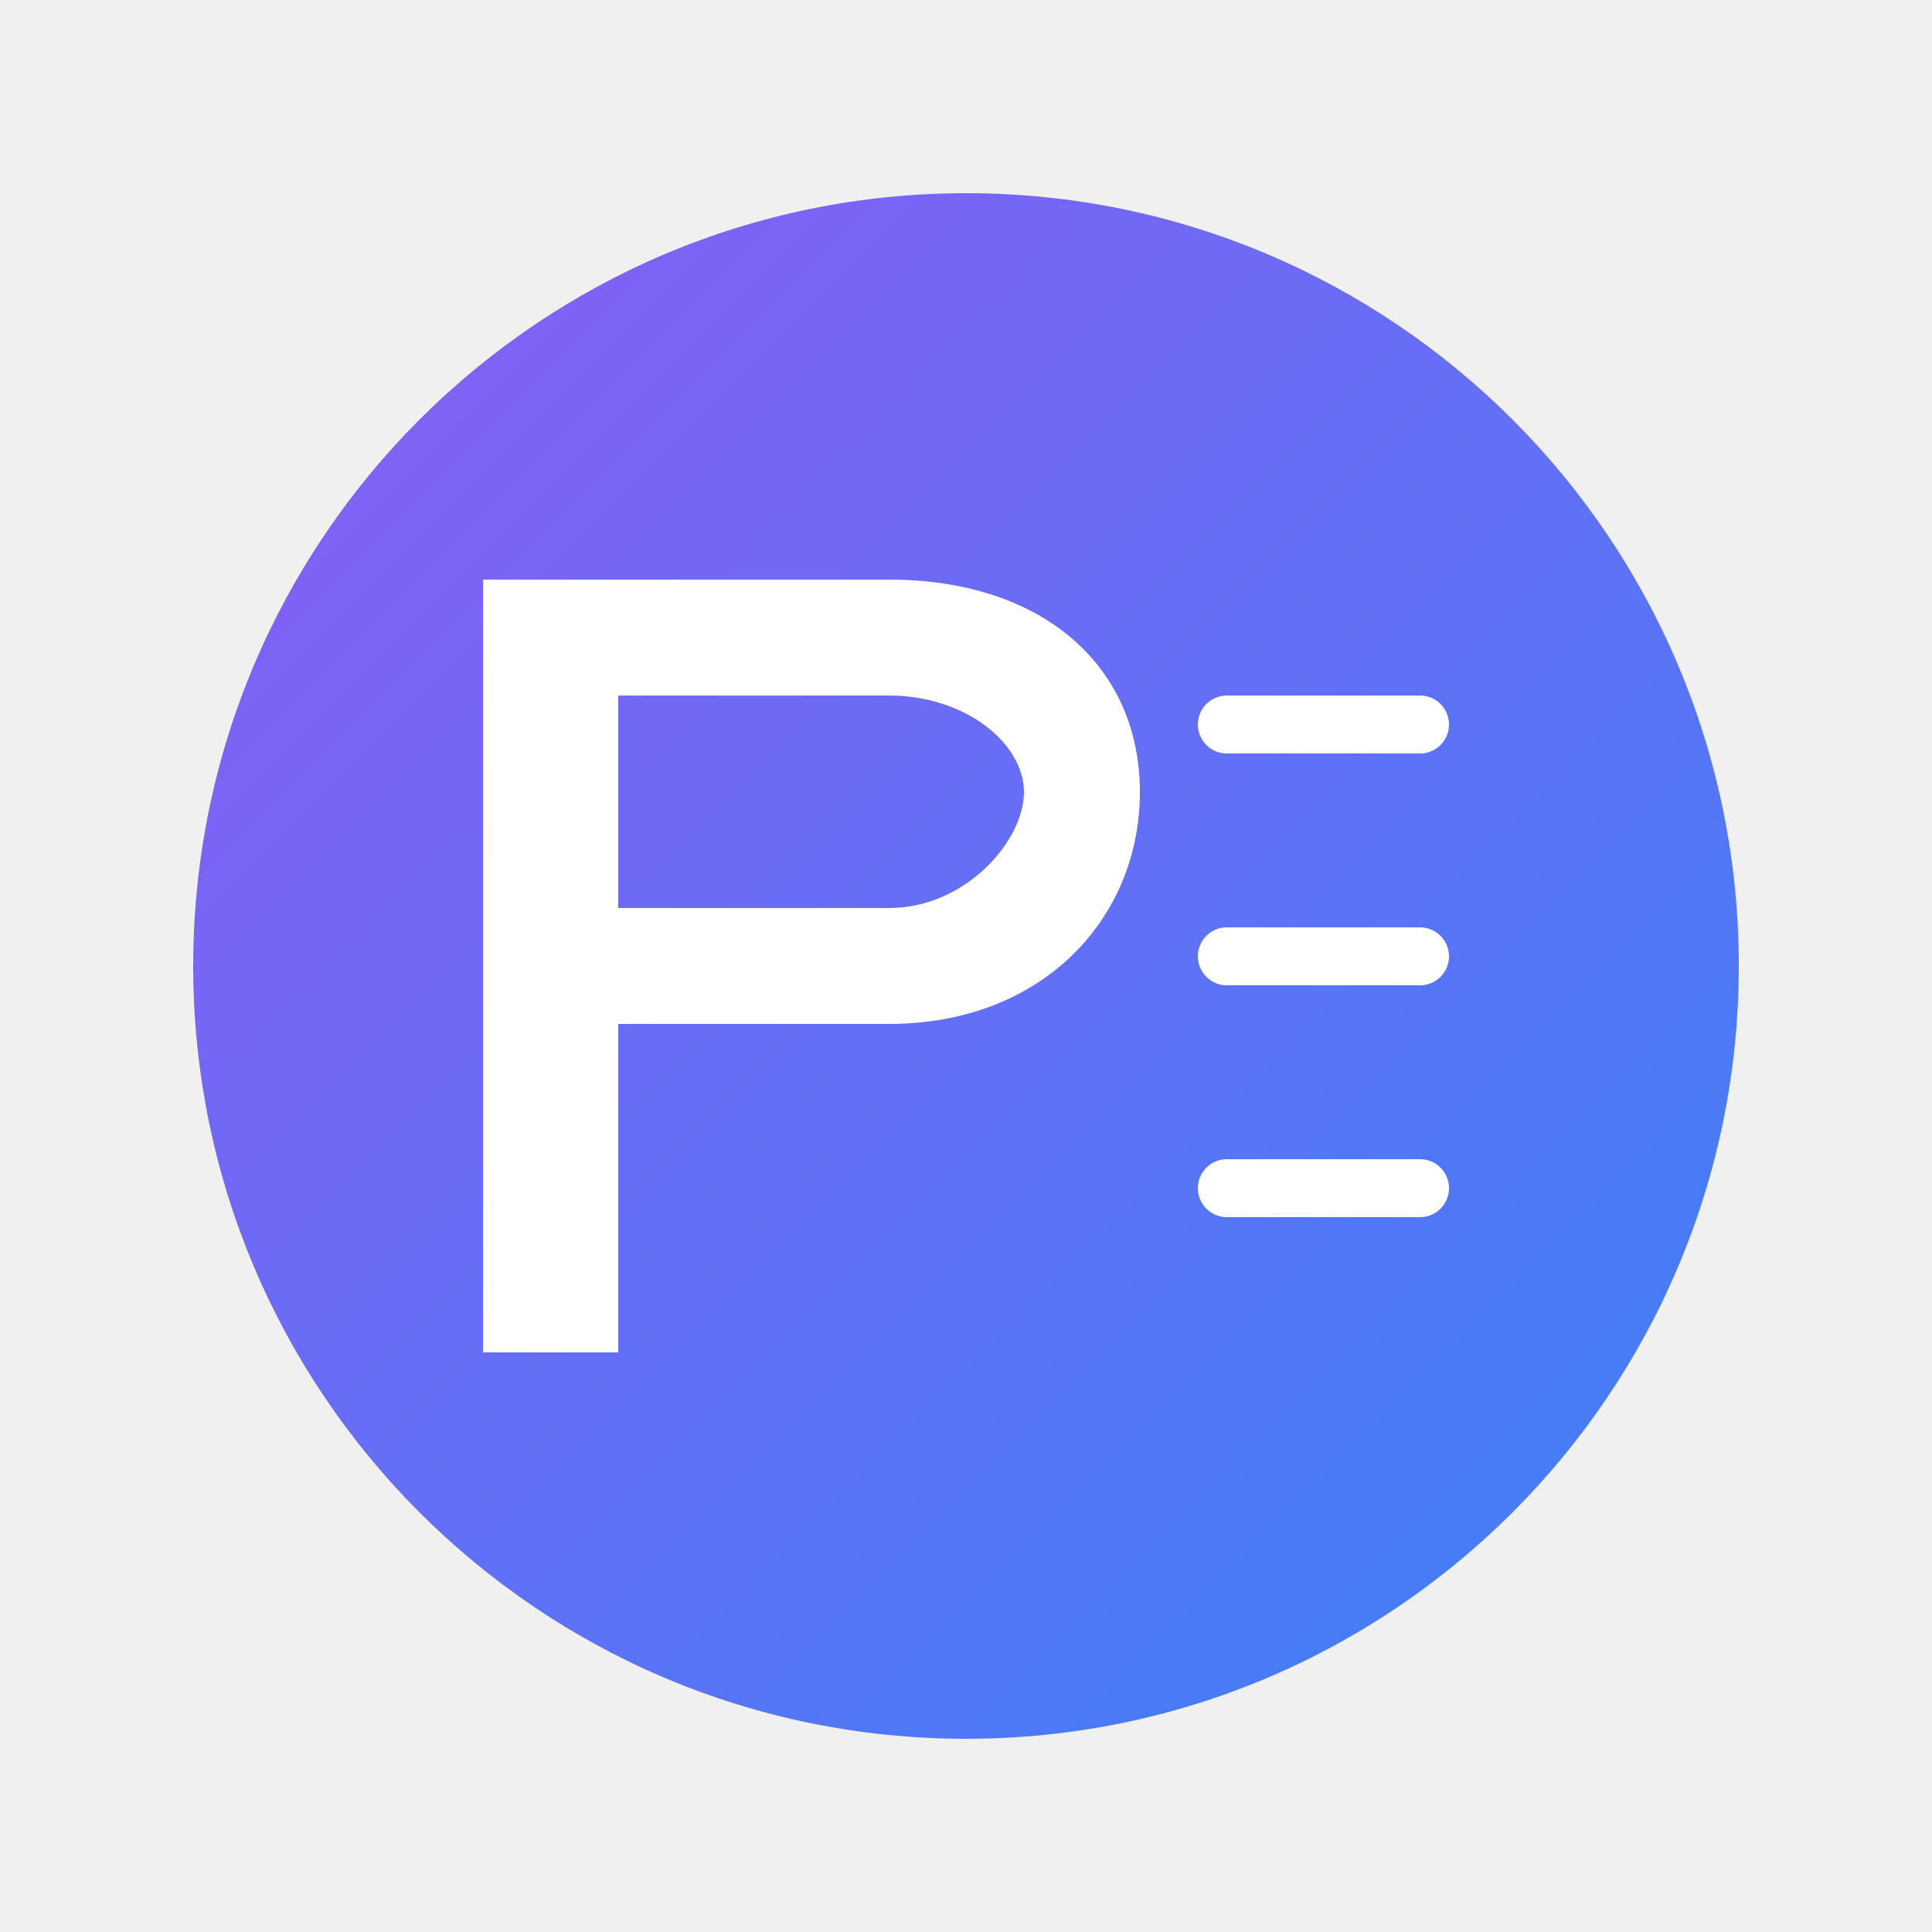
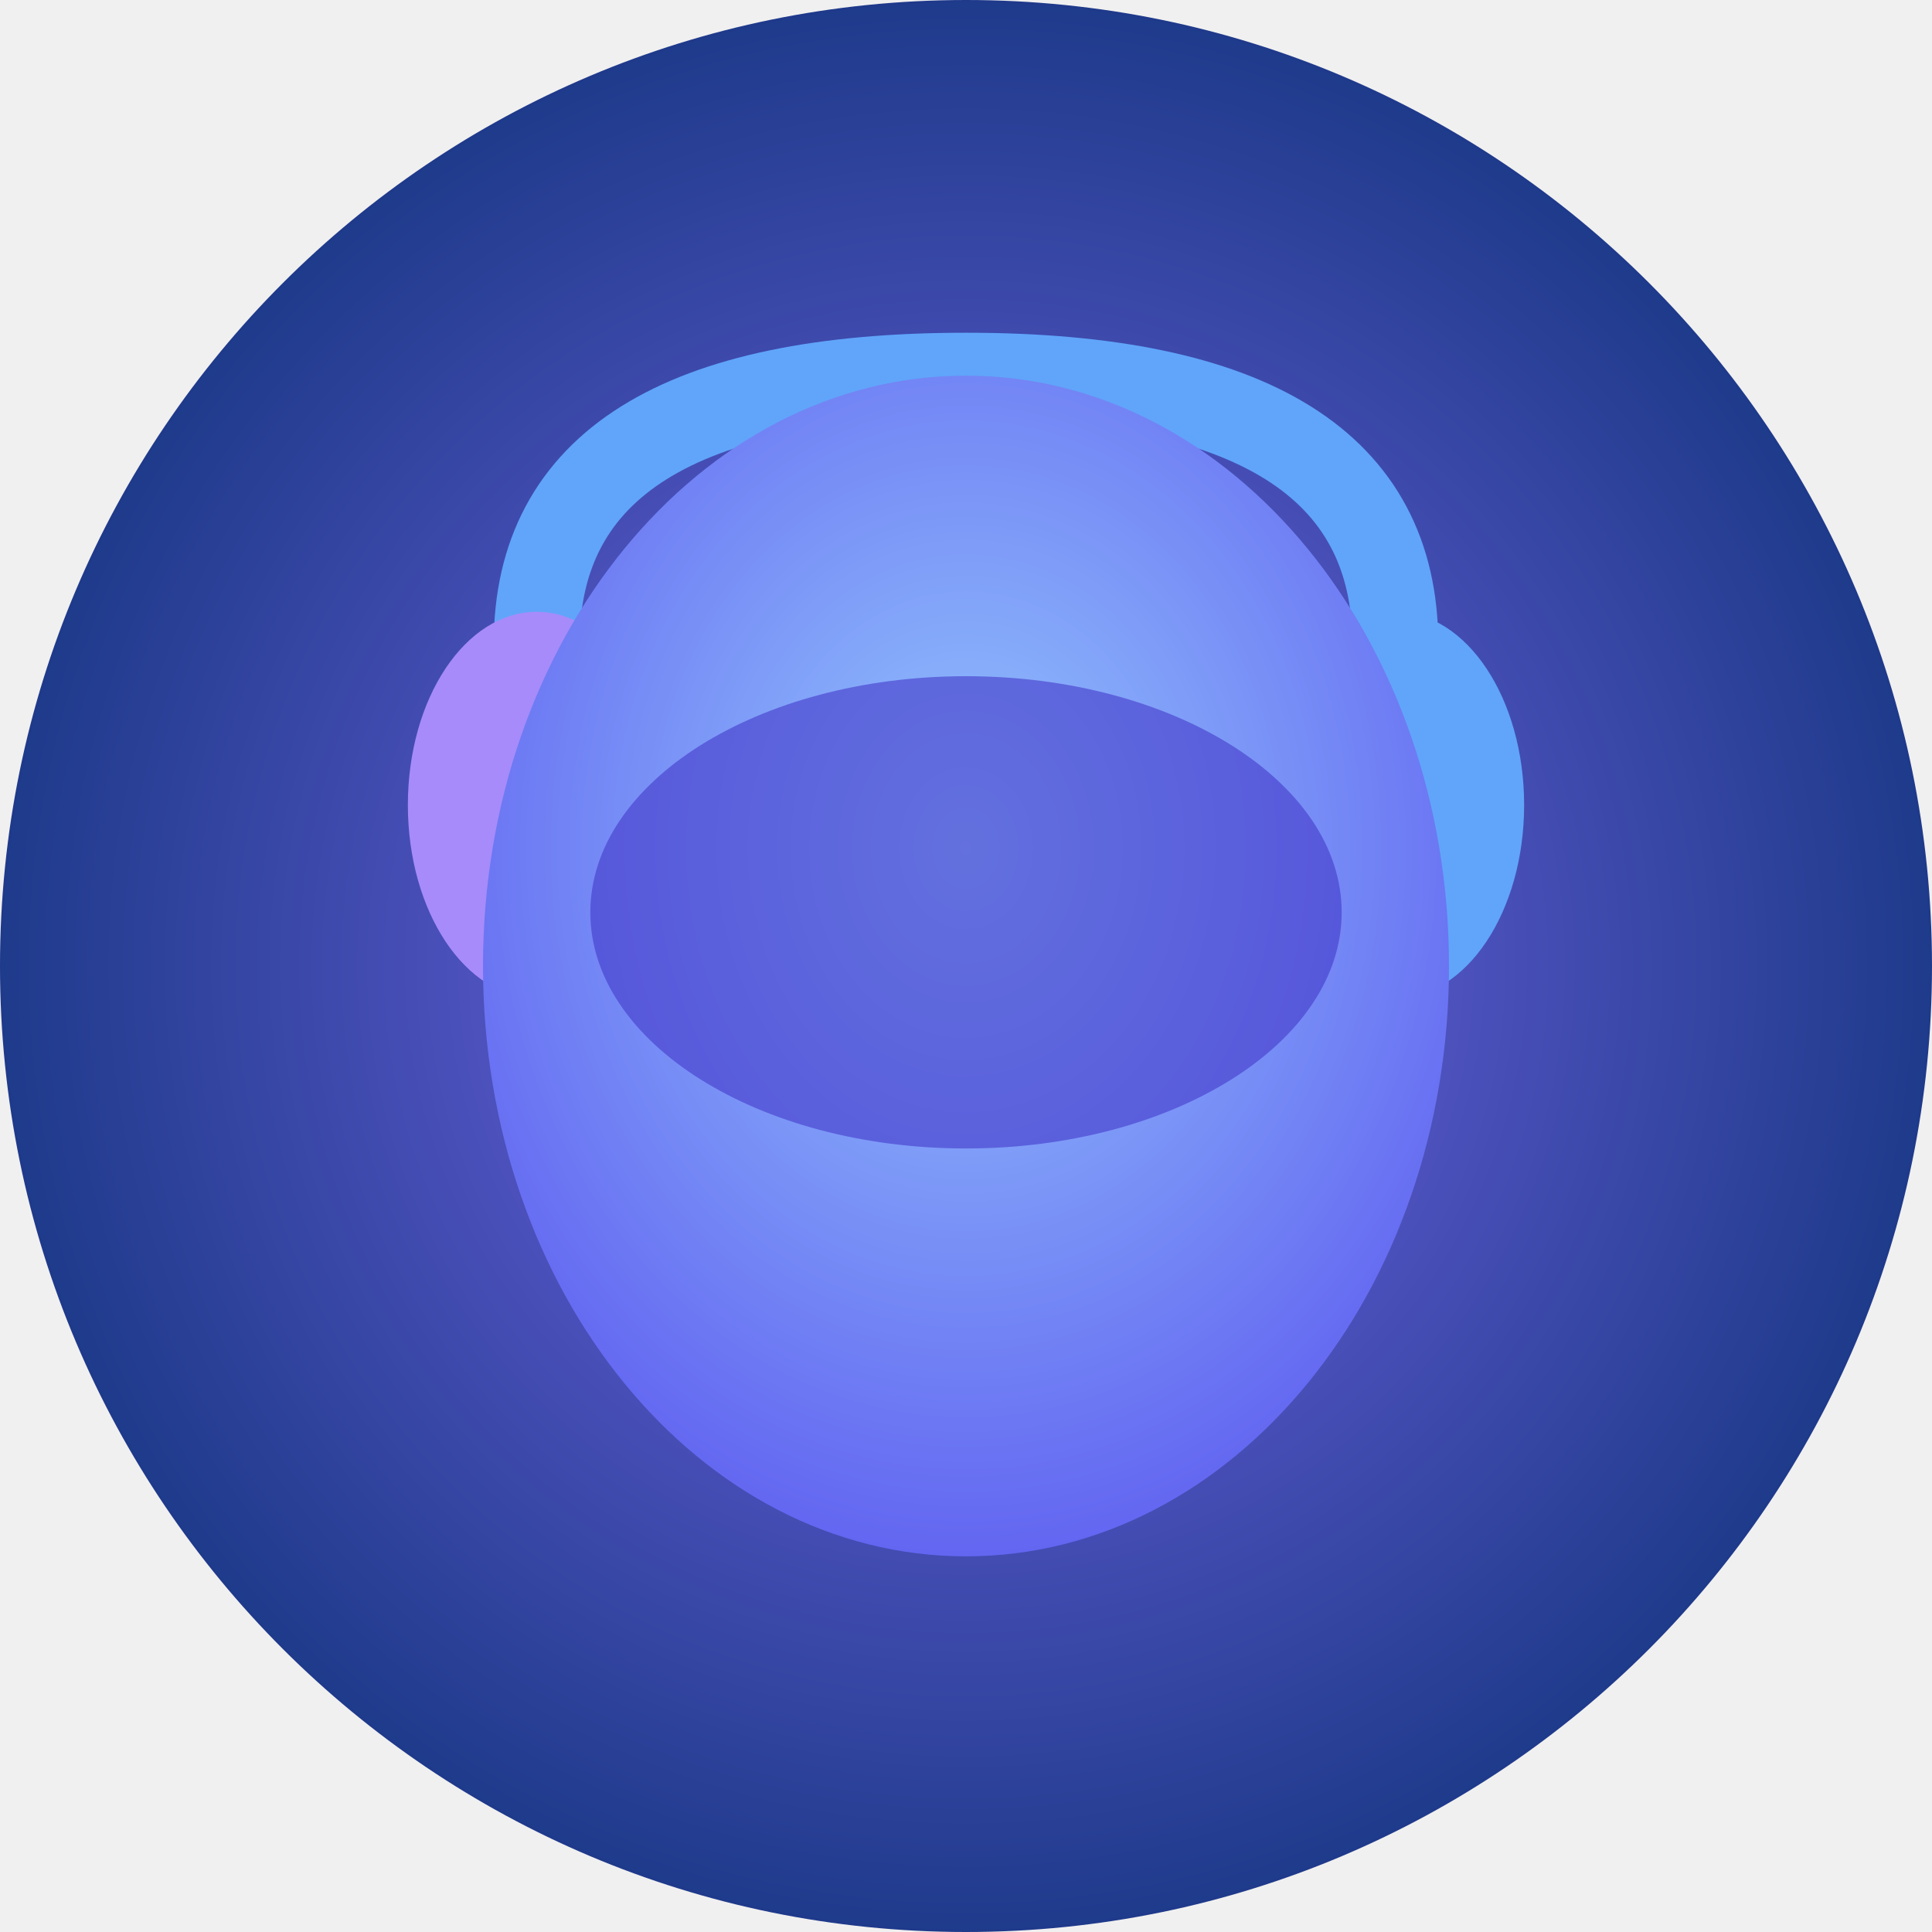
- <svg xmlns="http://www.w3.org/2000/svg" viewBox="0 0 100 100" width="100" height="100">
+ <svg xmlns="http://www.w3.org/2000/svg" viewBox="10 10 180 180" width="200" height="200">
  <defs>
-     <linearGradient id="purpleBlueGradient" x1="0%" y1="0%" x2="100%" y2="100%">
-       <stop offset="0%" style="stop-color:#8B5CF6;stop-opacity:1" />
-       <stop offset="100%" style="stop-color:#3B82F6;stop-opacity:1" />
-     </linearGradient>
+     <radialGradient id="bgGradient" cx="50%" cy="50%" r="50%">
+       <stop offset="0%" style="stop-color:#7B68EE;stop-opacity:1" />
+       <stop offset="100%" style="stop-color:#1E3A8A;stop-opacity:1" />
+     </radialGradient>
+     <radialGradient id="faceGradient" cx="50%" cy="40%" r="60%">
+       <stop offset="0%" style="stop-color:#93C5FD;stop-opacity:1" />
+       <stop offset="100%" style="stop-color:#6366F1;stop-opacity:1" />
+     </radialGradient>
  </defs>
-   <circle cx="50" cy="50" r="40" fill="url(#purpleBlueGradient)" />
-   <path d="M 25 30 L 25 70 L 32 70 L 32 53 L 46 53 C 54 53 59 47.5 59 41 C 59 34.5 54 30 46 30 Z M 32 36 L 46 36 C 50 36 53 38.5 53 41 C 53 43.5 50 47 46 47 L 32 47 Z" fill="white" />
-   <rect x="62" y="36" width="13" height="3" rx="1.5" fill="white" />
-   <rect x="62" y="48" width="13" height="3" rx="1.5" fill="white" />
-   <rect x="62" y="60" width="13" height="3" rx="1.5" fill="white" />
+   <circle cx="100" cy="100" r="90" fill="url(#bgGradient)" />
+   <path d="M 60 70 Q 60 45, 100 45 Q 140 45, 140 70" fill="none" stroke="#60A5FA" stroke-width="8" stroke-linecap="round" />
+   <ellipse cx="60" cy="85" rx="12" ry="18" fill="#A78BFA" />
+   <ellipse cx="140" cy="85" rx="12" ry="18" fill="#60A5FA" />
+   <ellipse cx="100" cy="100" rx="45" ry="55" fill="url(#faceGradient)" />
+   <ellipse cx="100" cy="95" rx="35" ry="22" fill="#4338CA" opacity="0.6" />
</svg>
